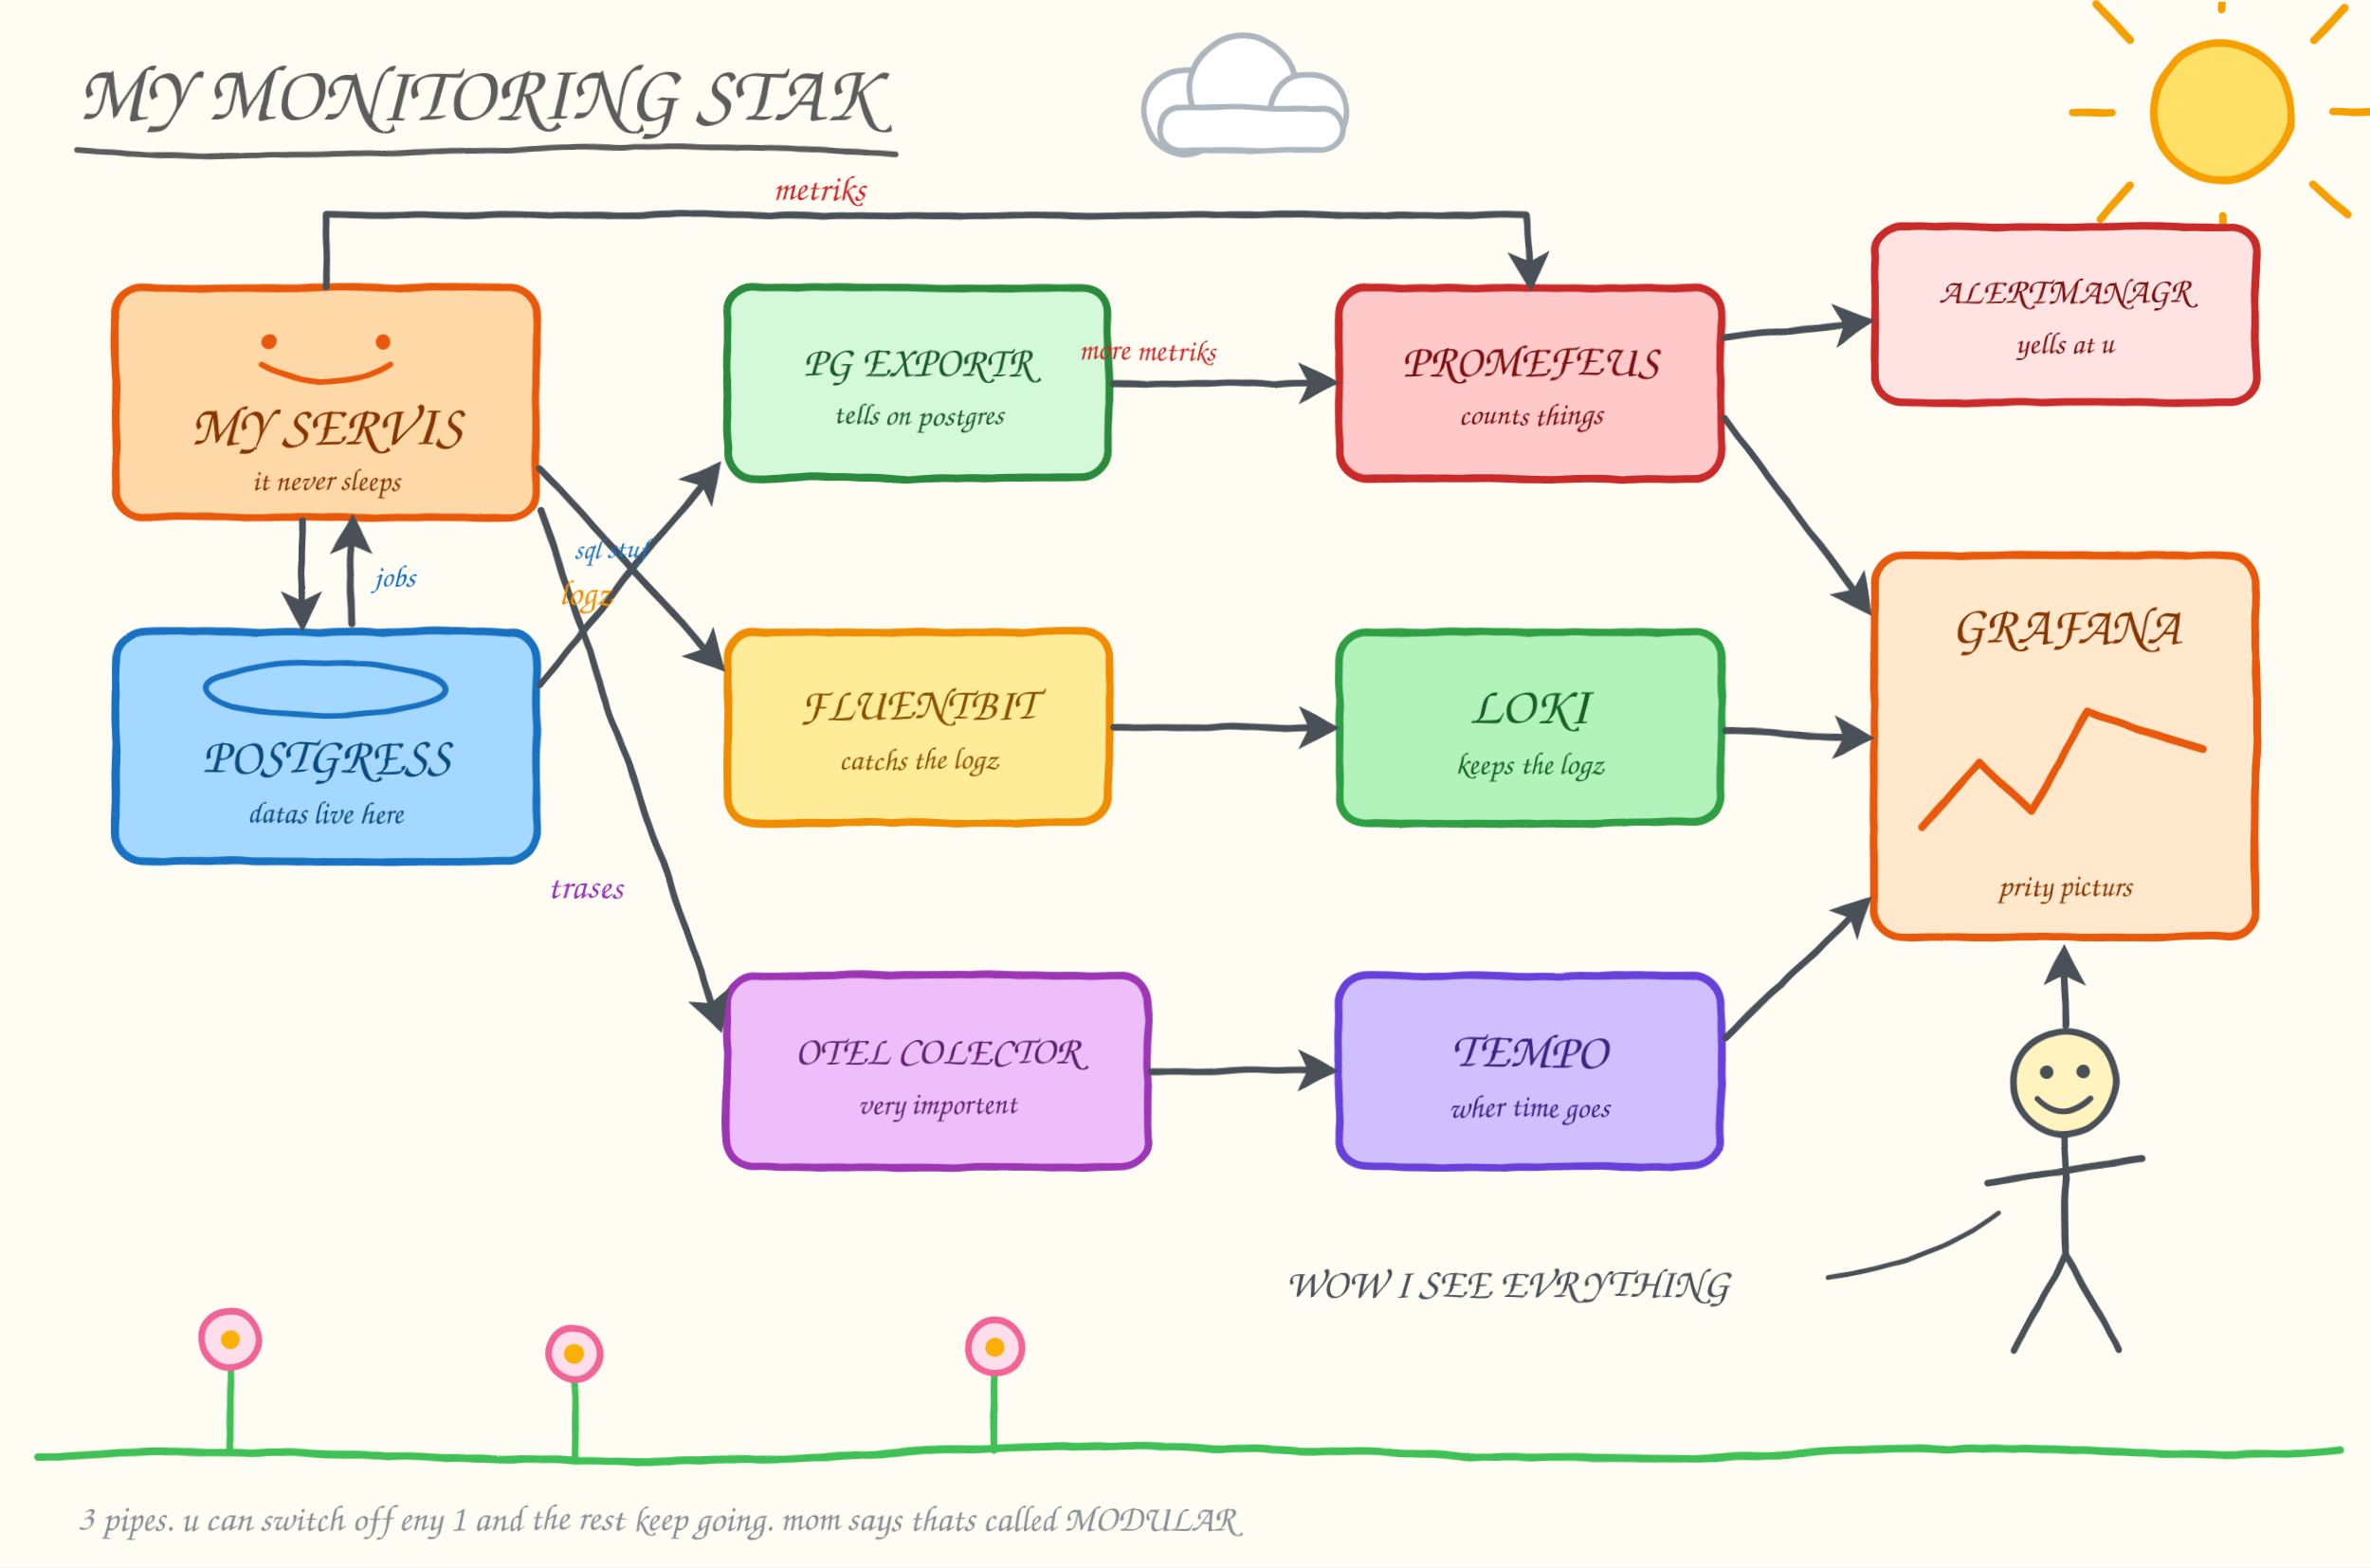
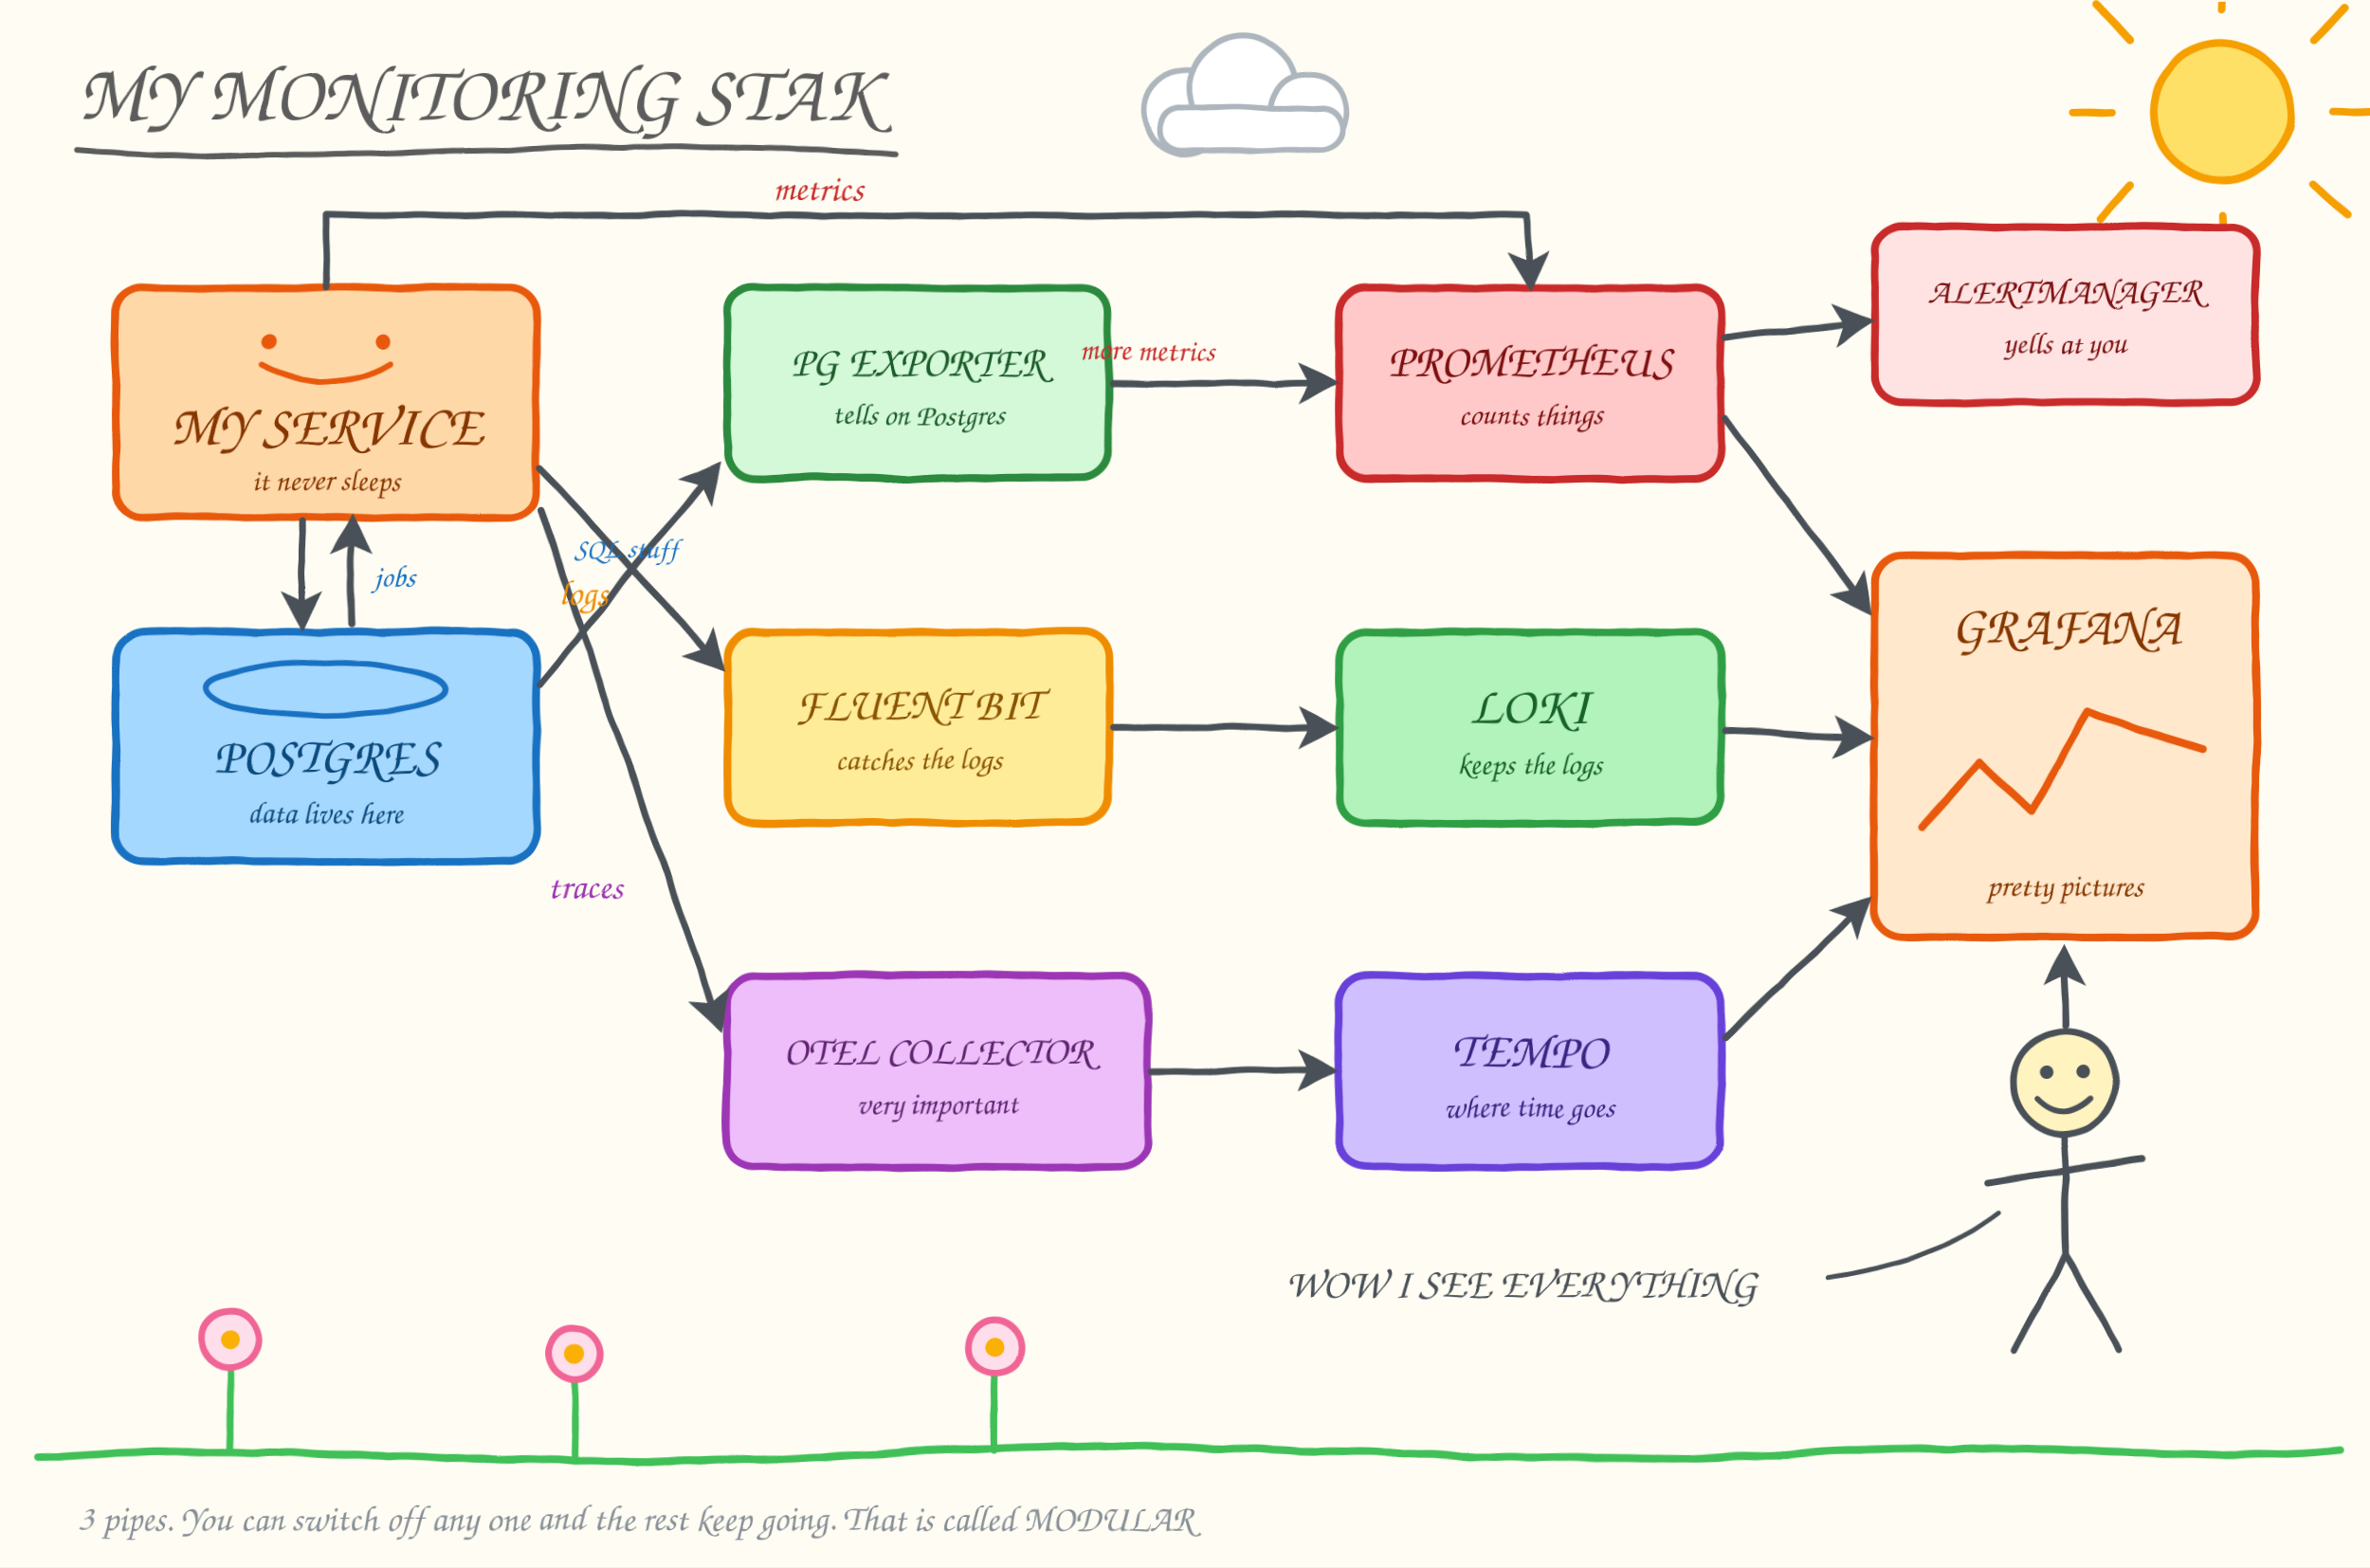
<svg xmlns="http://www.w3.org/2000/svg" viewBox="0 0 1240 820" width="1240" height="820" font-family="Comic Sans MS, Chalkboard SE, Marker Felt, Bradley Hand, Segoe Print, cursive">
  <defs>
    <filter id="wobble" x="-10%" y="-10%" width="120%" height="120%">
      <feTurbulence type="turbulence" baseFrequency="0.015" numOctaves="3" seed="11" result="noise" />
      <feDisplacementMap in="SourceGraphic" in2="noise" scale="2.5" xChannelSelector="R" yChannelSelector="G" />
    </filter>
    <marker id="ah" viewBox="0 0 12 12" refX="9" refY="6" markerWidth="7" markerHeight="7" orient="auto-start-reverse">
      <path d="M0.5,0.5 L11,6 L0.5,11.5 L3,6 Z" fill="#495057" />
    </marker>
  </defs>
  <rect width="1240" height="820" fill="#fffdf3" />
  <g filter="url(#wobble)" stroke-linecap="round" stroke-linejoin="round">
    <text x="40" y="62" font-size="42" fill="#5c5c5c">MY MONITORING STAK</text>
    <path d="M40,78 C 180,88 320,68 468,80" stroke="#5c5c5c" stroke-width="3" fill="none" />
    <circle cx="1162" cy="58" r="36" fill="#ffe066" stroke="#f59f00" stroke-width="4" />
    <g stroke="#f59f00" stroke-width="4">
      <path d="M1162,4 L1162,-14" />
      <path d="M1210,20 L1226,4" />
      <path d="M1220,58 L1240,58" />
      <path d="M1210,96 L1228,112" />
      <path d="M1162,112 L1162,132" />
      <path d="M1114,96 L1098,114" />
      <path d="M1104,58 L1084,58" />
      <path d="M1114,20 L1096,2" />
    </g>
    <g fill="#ffffff" stroke="#adb5bd" stroke-width="3">
      <circle cx="620" cy="58" r="22" />
      <circle cx="650" cy="46" r="28" />
      <circle cx="684" cy="58" r="20" />
      <rect x="606" y="56" width="96" height="22" rx="11" />
    </g>
    <rect x="60" y="150" width="220" height="120" rx="14" fill="#ffd8a8" stroke="#e8590c" stroke-width="4" />
    <circle cx="140" cy="178" r="4" fill="#e8590c" />
    <circle cx="200" cy="178" r="4" fill="#e8590c" />
    <path d="M136,190 Q170,208 204,190" stroke="#e8590c" stroke-width="3" fill="none" />
-     <text x="170" y="232" font-size="30" fill="#873600" text-anchor="middle">MY SERVIS</text>
+     <text x="170" y="232" font-size="30" fill="#873600" text-anchor="middle">MY SERVICE</text>
    <text x="170" y="256" font-size="16" fill="#873600" text-anchor="middle">it never sleeps</text>
    <rect x="60" y="330" width="220" height="120" rx="14" fill="#a5d8ff" stroke="#1971c2" stroke-width="4" />
    <ellipse cx="170" cy="360" rx="62" ry="14" fill="none" stroke="#1971c2" stroke-width="3" />
-     <text x="170" y="404" font-size="27" fill="#0b4a7d" text-anchor="middle">POSTGRESS</text>
-     <text x="170" y="430" font-size="16" fill="#0b4a7d" text-anchor="middle">datas live here</text>
+     <text x="170" y="404" font-size="27" fill="#0b4a7d" text-anchor="middle">POSTGRES</text>
+     <text x="170" y="430" font-size="16" fill="#0b4a7d" text-anchor="middle">data lives here</text>
    <rect x="380" y="150" width="200" height="100" rx="14" fill="#d3f9d8" stroke="#2b8a3e" stroke-width="4" />
-     <text x="480" y="196" font-size="22" fill="#1c5b2a" text-anchor="middle">PG EXPORTR</text>
-     <text x="480" y="222" font-size="16" fill="#1c5b2a" text-anchor="middle">tells on postgres</text>
+     <text x="480" y="196" font-size="22" fill="#1c5b2a" text-anchor="middle">PG EXPORTER</text>
+     <text x="480" y="222" font-size="16" fill="#1c5b2a" text-anchor="middle">tells on Postgres</text>
    <rect x="380" y="330" width="200" height="100" rx="14" fill="#ffec99" stroke="#f08c00" stroke-width="4" />
-     <text x="480" y="376" font-size="24" fill="#8a5300" text-anchor="middle">FLUENTBIT</text>
-     <text x="480" y="402" font-size="16" fill="#8a5300" text-anchor="middle">catchs the logz</text>
+     <text x="480" y="376" font-size="24" fill="#8a5300" text-anchor="middle">FLUENT BIT</text>
+     <text x="480" y="402" font-size="16" fill="#8a5300" text-anchor="middle">catches the logs</text>
    <rect x="380" y="510" width="220" height="100" rx="14" fill="#eebefa" stroke="#9c36b5" stroke-width="4" />
-     <text x="490" y="556" font-size="21" fill="#5f2470" text-anchor="middle">OTEL COLECTOR</text>
-     <text x="490" y="582" font-size="16" fill="#5f2470" text-anchor="middle">very importent</text>
+     <text x="490" y="556" font-size="21" fill="#5f2470" text-anchor="middle">OTEL COLLECTOR</text>
+     <text x="490" y="582" font-size="16" fill="#5f2470" text-anchor="middle">very important</text>
    <rect x="700" y="150" width="200" height="100" rx="14" fill="#ffc9c9" stroke="#c92a2a" stroke-width="4" />
-     <text x="800" y="196" font-size="24" fill="#7d1010" text-anchor="middle">PROMEFEUS</text>
+     <text x="800" y="196" font-size="24" fill="#7d1010" text-anchor="middle">PROMETHEUS</text>
    <text x="800" y="222" font-size="16" fill="#7d1010" text-anchor="middle">counts things</text>
    <rect x="700" y="330" width="200" height="100" rx="14" fill="#b2f2bb" stroke="#2f9e44" stroke-width="4" />
    <text x="800" y="378" font-size="28" fill="#17612a" text-anchor="middle">LOKI</text>
-     <text x="800" y="404" font-size="16" fill="#17612a" text-anchor="middle">keeps the logz</text>
+     <text x="800" y="404" font-size="16" fill="#17612a" text-anchor="middle">keeps the logs</text>
    <rect x="700" y="510" width="200" height="100" rx="14" fill="#d0bfff" stroke="#6741d9" stroke-width="4" />
    <text x="800" y="558" font-size="26" fill="#3b2482" text-anchor="middle">TEMPO</text>
-     <text x="800" y="584" font-size="16" fill="#3b2482" text-anchor="middle">wher time goes</text>
+     <text x="800" y="584" font-size="16" fill="#3b2482" text-anchor="middle">where time goes</text>
    <rect x="980" y="118" width="200" height="92" rx="14" fill="#ffe3e3" stroke="#c92a2a" stroke-width="4" />
-     <text x="1080" y="158" font-size="19" fill="#7d1010" text-anchor="middle">ALERTMANAGR</text>
-     <text x="1080" y="184" font-size="16" fill="#7d1010" text-anchor="middle">yells at u</text>
+     <text x="1080" y="158" font-size="19" fill="#7d1010" text-anchor="middle">ALERTMANAGER</text>
+     <text x="1080" y="184" font-size="16" fill="#7d1010" text-anchor="middle">yells at you</text>
    <rect x="980" y="290" width="200" height="200" rx="14" fill="#ffe8cc" stroke="#e8590c" stroke-width="4" />
    <text x="1080" y="336" font-size="28" fill="#873600" text-anchor="middle">GRAFANA</text>
    <path d="M1005,432 L1035,398 L1062,424 L1092,372 L1152,392" stroke="#e8590c" stroke-width="4" fill="none" />
-     <text x="1080" y="468" font-size="16" fill="#873600" text-anchor="middle">prity picturs</text>
+     <text x="1080" y="468" font-size="16" fill="#873600" text-anchor="middle">pretty pictures</text>
    <g stroke="#495057" stroke-width="3.5" fill="none" marker-end="url(#ah)">
      <path d="M170,150 L170,112 L798,112 L800,148" />
      <path d="M282,244 L376,348" />
      <path d="M282,266 L376,536" />
      <path d="M282,358 L374,244" />
      <path d="M582,200 L696,200" />
      <path d="M582,380 L696,380" />
      <path d="M602,560 L696,560" />
      <path d="M902,176 L976,168" />
      <path d="M902,218 L976,318" />
      <path d="M902,382 L976,386" />
      <path d="M902,542 L976,472" />
      <path d="M158,272 L158,326" />
      <path d="M184,326 L184,272" />
    </g>
-     <text x="404" y="104" font-size="19" fill="#c92a2a">metriks</text>
-     <text x="600" y="188" font-size="16" fill="#c92a2a" text-anchor="middle">more metriks</text>
-     <text x="292" y="316" font-size="19" fill="#f08c00">logz</text>
-     <text x="286" y="470" font-size="19" fill="#9c36b5">trases</text>
+     <text x="404" y="104" font-size="19" fill="#c92a2a">metrics</text>
+     <text x="600" y="188" font-size="16" fill="#c92a2a" text-anchor="middle">more metrics</text>
+     <text x="292" y="316" font-size="19" fill="#f08c00">logs</text>
+     <text x="286" y="470" font-size="19" fill="#9c36b5">traces</text>
    <text x="196" y="306" font-size="16" fill="#1971c2">jobs</text>
-     <text x="300" y="292" font-size="15" fill="#1971c2">sql stuf</text>
+     <text x="300" y="292" font-size="15" fill="#1971c2">SQL stuff</text>
    <circle cx="1080" cy="566" r="27" fill="#fff3bf" stroke="#495057" stroke-width="3.5" />
    <circle cx="1071" cy="560" r="3.5" fill="#495057" />
    <circle cx="1090" cy="560" r="3.5" fill="#495057" />
    <path d="M1066,574 Q1080,588 1094,574" stroke="#495057" stroke-width="3" fill="none" />
    <g stroke="#495057" stroke-width="3.5" fill="none">
      <path d="M1080,593 L1080,656" />
      <path d="M1040,618 L1120,606" />
      <path d="M1080,656 L1054,706" />
      <path d="M1080,656 L1108,706" />
      <path d="M1080,536 L1080,498" marker-end="url(#ah)" />
    </g>
-     <text x="672" y="678" font-size="22" fill="#495057">WOW I SEE EVRYTHING</text>
+     <text x="672" y="678" font-size="22" fill="#495057">WOW I SEE EVERYTHING</text>
    <path d="M956,668 Q1010,660 1046,634" stroke="#495057" stroke-width="2.5" fill="none" />
    <path d="M20,762 C 160,752 300,772 460,760 C 620,748 780,770 940,760 C 1060,752 1160,766 1224,758" stroke="#40c057" stroke-width="4" fill="none" />
    <g stroke="#40c057" stroke-width="3.5" fill="none">
      <path d="M120,758 L120,712" />
      <path d="M300,762 L300,720" />
      <path d="M520,758 L520,716" />
    </g>
    <g stroke="#f06595" stroke-width="3.5" fill="#ffdeeb">
      <circle cx="120" cy="700" r="15" />
      <circle cx="300" cy="708" r="13" />
      <circle cx="520" cy="704" r="14" />
    </g>
    <g fill="#fab005">
      <circle cx="120" cy="700" r="5" />
      <circle cx="300" cy="708" r="5" />
      <circle cx="520" cy="704" r="5" />
    </g>
-     <text x="40" y="800" font-size="19" fill="#868e96">3 pipes. u can switch off eny 1 and the rest keep going. mom says thats called MODULAR</text>
+     <text x="40" y="800" font-size="19" fill="#868e96">3 pipes. You can switch off any one and the rest keep going. That is called MODULAR</text>
  </g>
</svg>
